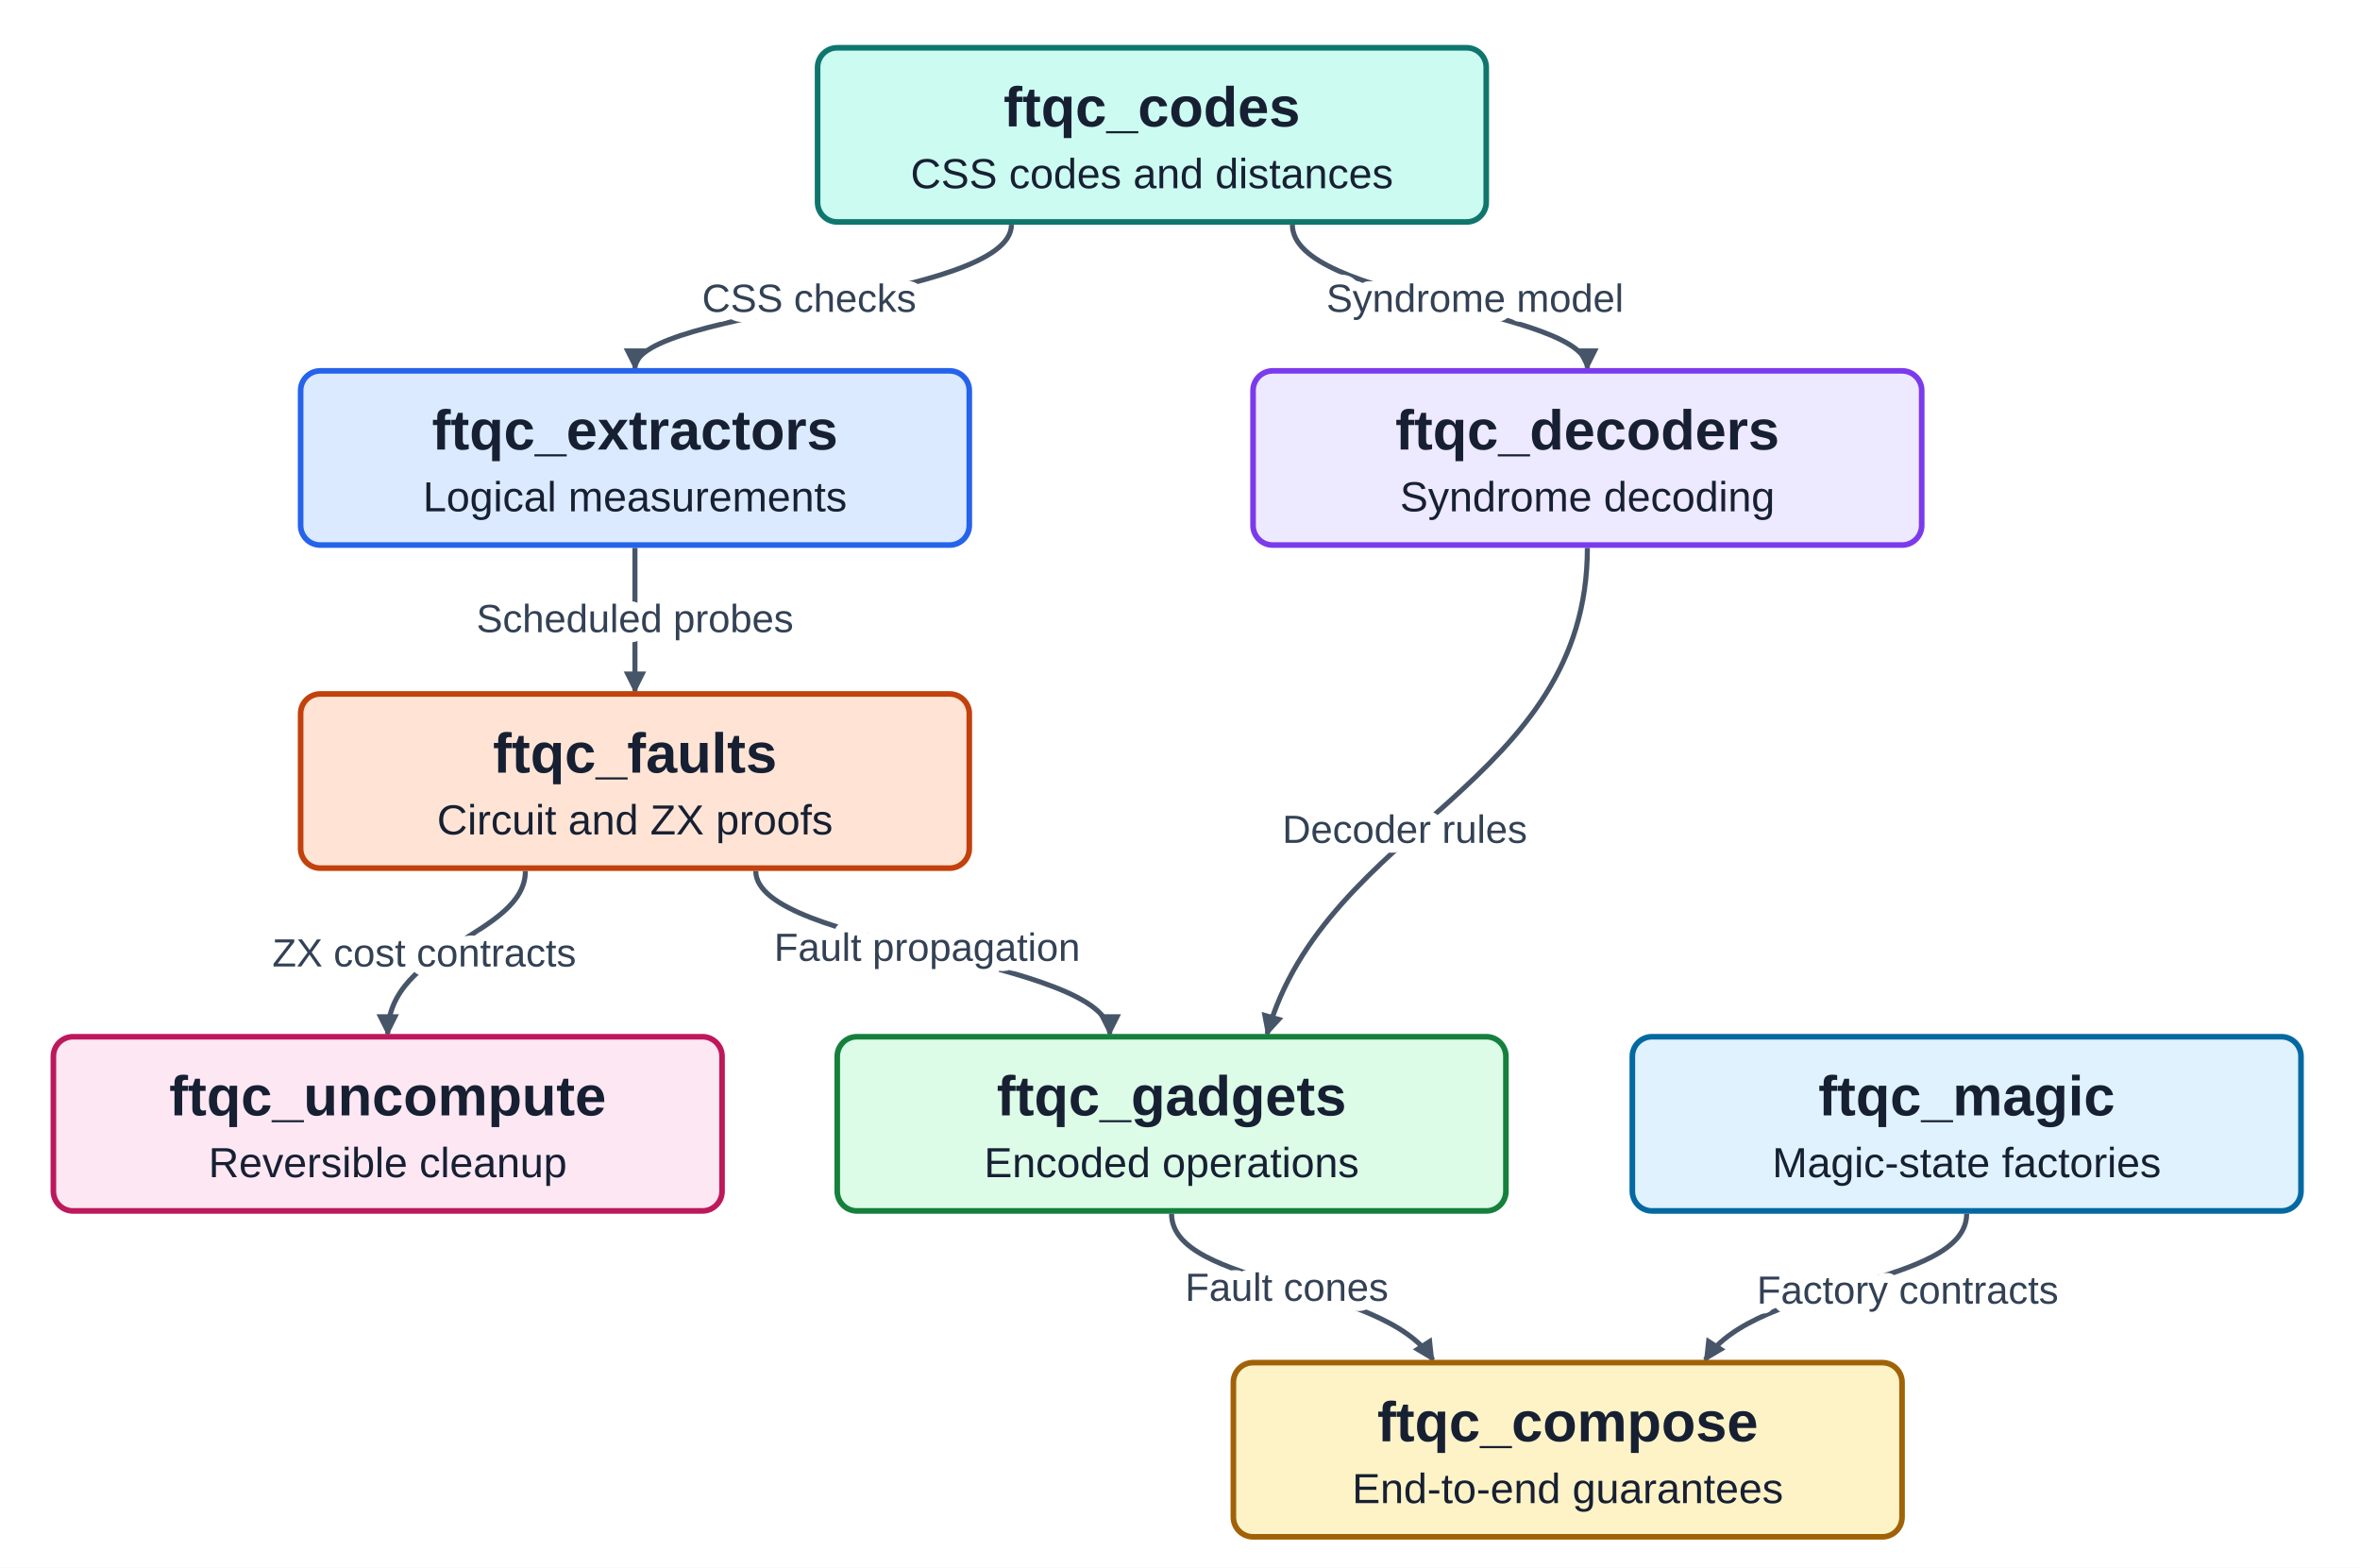
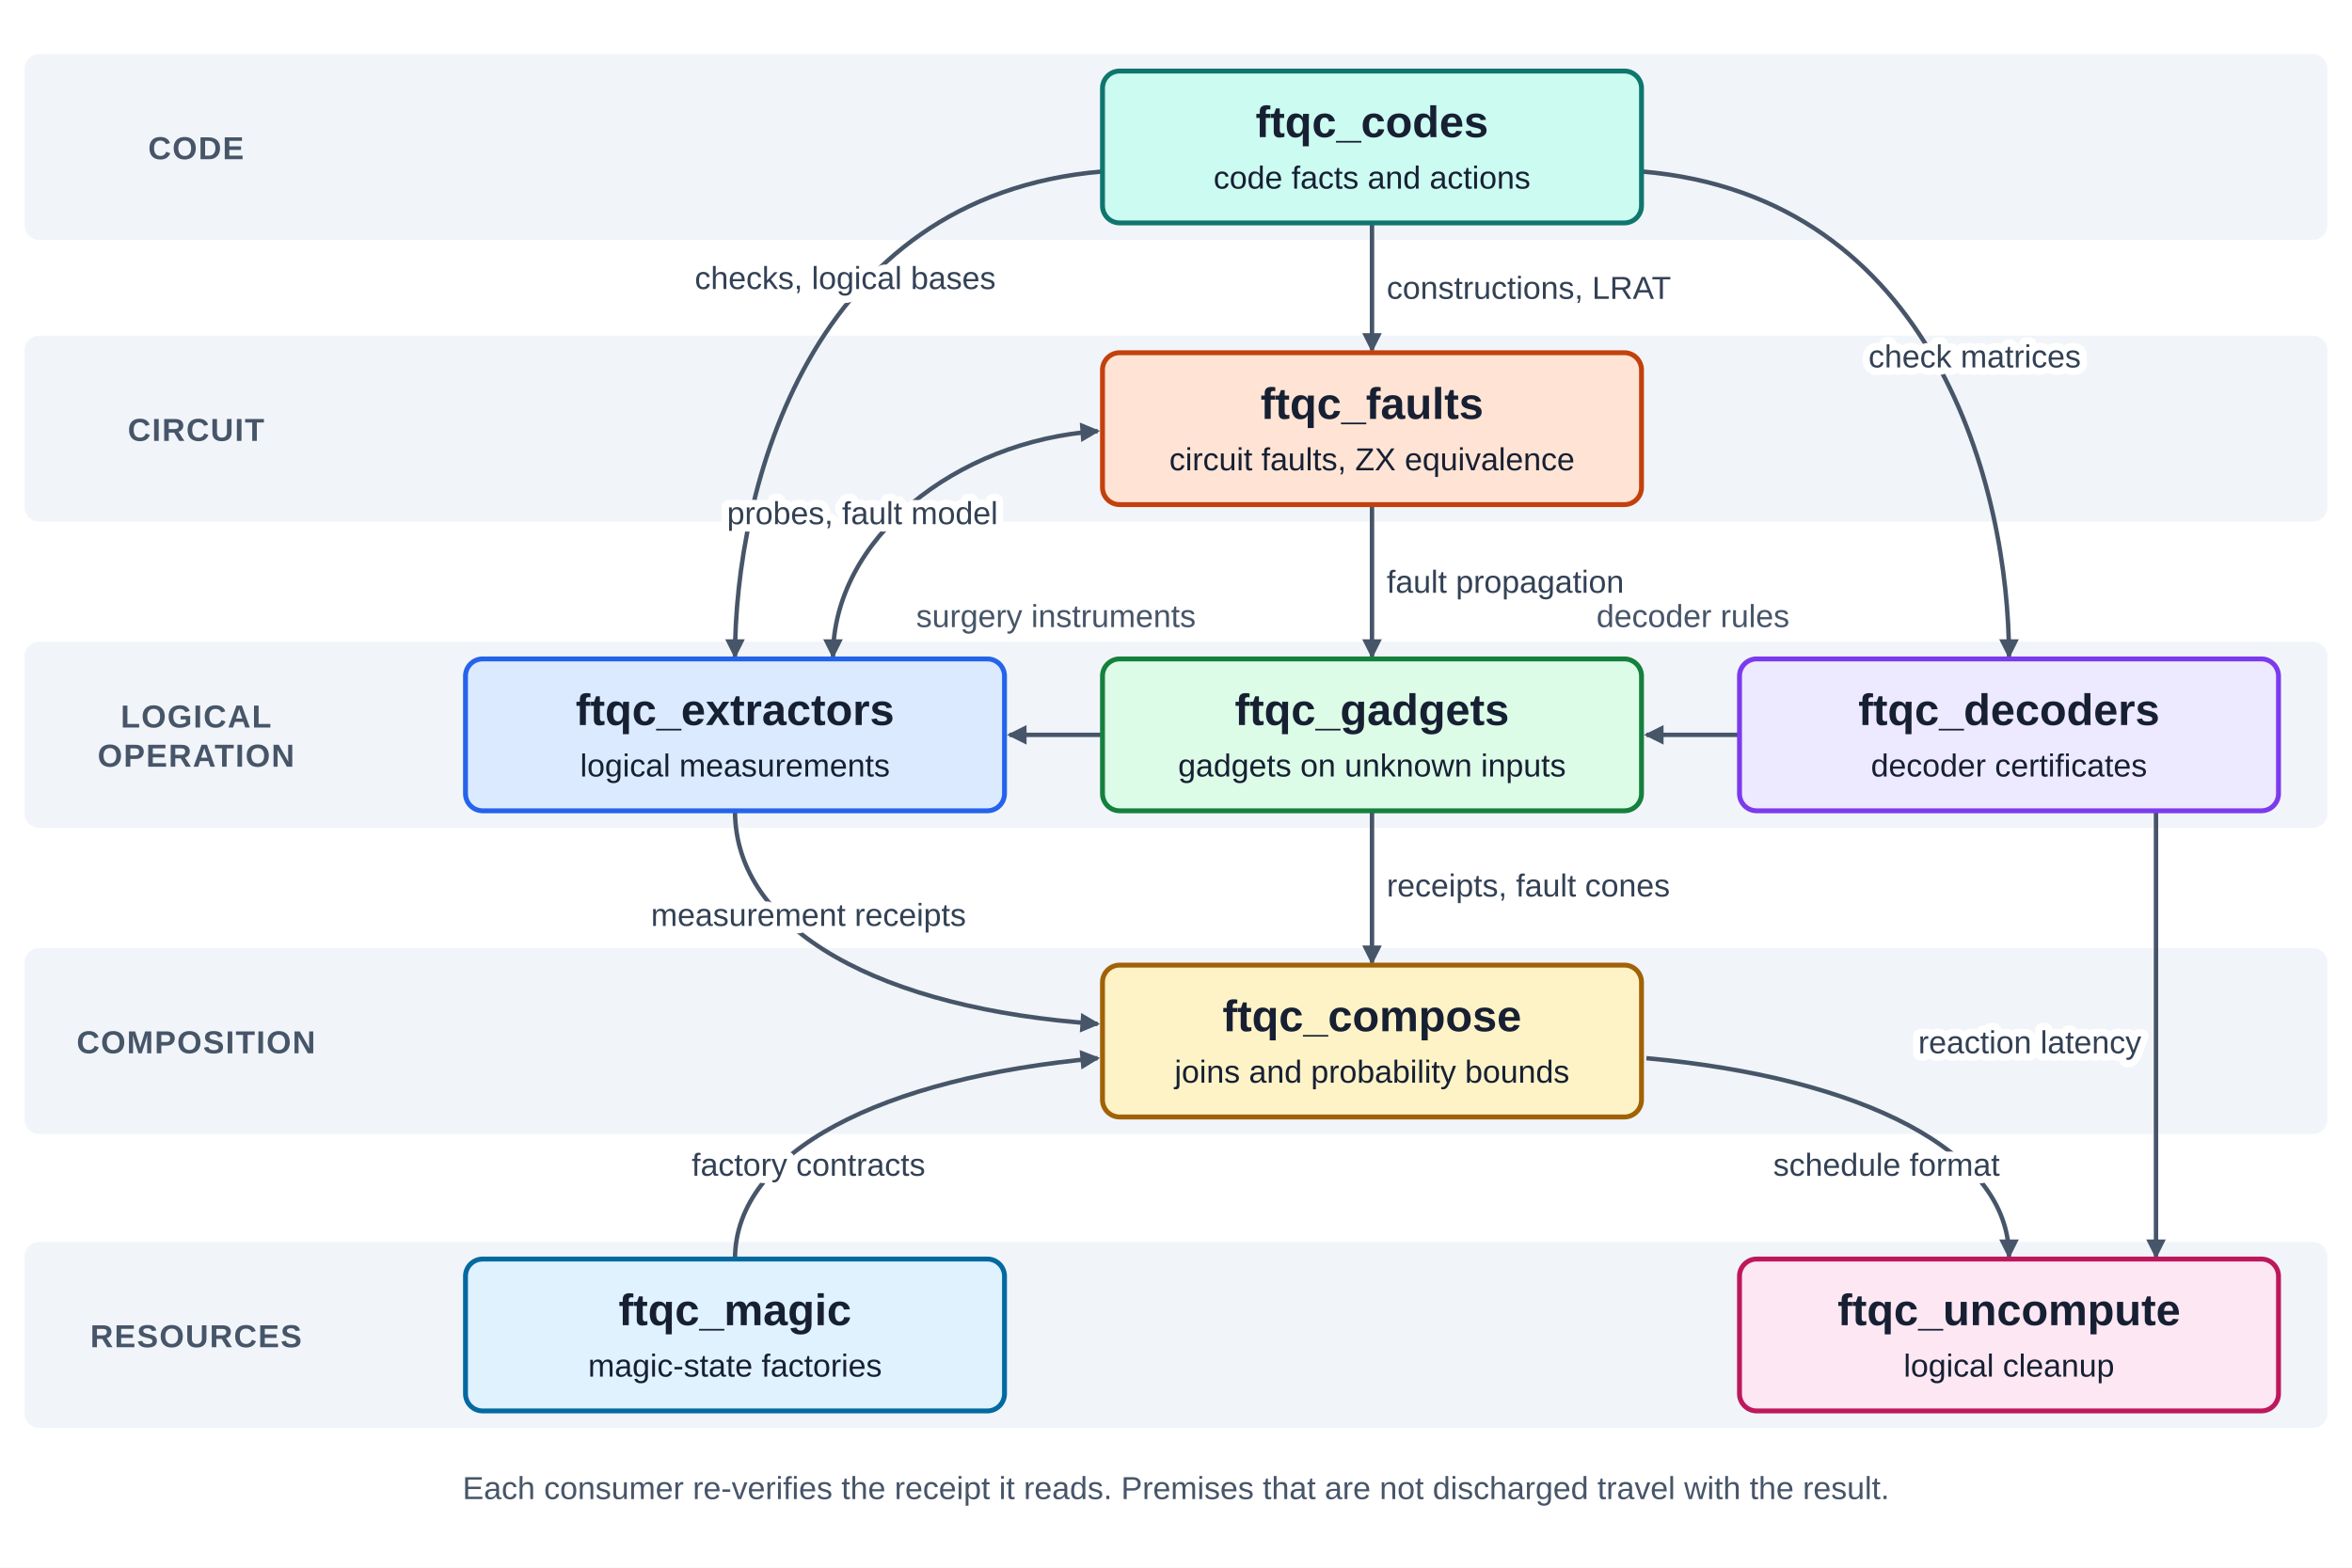
- <svg xmlns="http://www.w3.org/2000/svg" width="840" height="558" viewBox="0 0 840 558" role="img" aria-labelledby="title desc">
+ <svg xmlns="http://www.w3.org/2000/svg" width="960" height="640" viewBox="0 0 960 640" role="img" aria-labelledby="title desc">
  <style>
    svg { font-family: Arial, Helvetica, sans-serif; text-anchor: middle; }
    .canvas { fill: #fff; }
+     .band { fill: #f1f5f9; }
+     .tier { font-size: 13px; fill: #475569; font-weight: bold; letter-spacing: 0.5px; }
    .edges { fill: none; stroke: #475569; stroke-width: 1.8; }
    .tip { fill: #475569; }
-     .labels { font-size: 14px; fill: #334155; stroke: #fff; stroke-width: 7px; stroke-linejoin: round; paint-order: stroke; }
+     .labels { font-size: 13px; fill: #334155; stroke: #fff; stroke-width: 6px; stroke-linejoin: round; paint-order: stroke; }
+     .note { font-size: 13px; fill: #475569; }
    .node rect { stroke-width: 2; rx: 7px; }
-     .node text { fill: #172033; font-size: 15px; }
-     .node .name { font-size: 20px; font-weight: bold; }
+     .node text { fill: #172033; font-size: 13px; }
+     .node .name { font-size: 18px; font-weight: bold; }
    @media (prefers-color-scheme: dark) {
      .canvas { fill: #0d1117; }
+       .band { fill: #161b22; }
+       .tier, .note { fill: #aebac8; }
      .edges { stroke: #aebac8; }
      .tip { fill: #aebac8; }
      .labels { fill: #dae2ed; stroke: #0d1117; }
    }
  </style>
  <defs>
    <marker id="arrow" markerWidth="8" markerHeight="8" refX="7" refY="4" orient="auto" markerUnits="userSpaceOnUse">
      <path class="tip" d="M0 0 L8 4 L0 8 Z" />
    </marker>
+     <marker id="arrow-start" markerWidth="8" markerHeight="8" refX="1" refY="4" orient="auto" markerUnits="userSpaceOnUse">
+       <path class="tip" d="M8 0 L0 4 L8 8 Z" />
+     </marker>
  </defs>
-   <rect class="canvas" width="840" height="558" />
+   <rect class="canvas" width="960" height="640" />
+   <rect class="band" x="10" y="22" width="940" height="76" rx="6" />
+   <rect class="band" x="10" y="137" width="940" height="76" rx="6" />
+   <rect class="band" x="10" y="262" width="940" height="76" rx="6" />
+   <rect class="band" x="10" y="387" width="940" height="76" rx="6" />
+   <rect class="band" x="10" y="507" width="940" height="76" rx="6" />
+   <g class="tier">
+     <text x="80" y="65">CODE</text>
+     <text x="80" y="180">CIRCUIT</text>
+     <text x="80" y="297">LOGICAL</text>
+     <text x="80" y="313">OPERATION</text>
+     <text x="80" y="430">COMPOSITION</text>
+     <text x="80" y="550">RESOURCES</text>
+   </g>
  <g class="edges" marker-end="url(#arrow)">
-     <path d="M360 80 C360 107 226 110 226 131" />
-     <path d="M460 80 C460 107 565 110 565 131" />
-     <path d="M226 195 V246" />
-     <path d="M187 310 C187 333 138 337 138 368" />
-     <path d="M269 310 C269 337 395 341 395 368" />
-     <path d="M565 195 C565 279 472 294 451 368" />
-     <path d="M417 432 C417 458 492 456 510 484" />
-     <path d="M700 432 C700 458 625 456 607 484" />
+     <path d="M560 91 V143" />
+     <path d="M450 70 C330 80 300 200 300 268" />
+     <path d="M670 70 C790 80 820 200 820 268" />
+     <path d="M560 206 V268" />
+     <path d="M710 300 H672" />
+     <path d="M450 300 H412" />
+     <path d="M560 331 V393" />
+     <path d="M300 331 C300 380 360 412 448 418" />
+     <path d="M300 514 C300 470 360 440 448 432" />
+     <path d="M672 432 C760 440 820 470 820 513" />
+     <path d="M880 331 V513" />
  </g>
+   <path class="edges" marker-start="url(#arrow-start)" marker-end="url(#arrow)" d="M340 268 C340 220 390 180 448 176" />
  <g class="labels">
-     <text x="288" y="111">CSS checks</text>
-     <text x="525" y="111">Syndrome model</text>
-     <text x="226" y="225">Scheduled probes</text>
-     <text x="151" y="344">ZX cost contracts</text>
-     <text x="330" y="342">Fault propagation</text>
-     <text x="500" y="300">Decoder rules</text>
-     <text x="458" y="463">Fault cones</text>
-     <text x="679" y="464">Factory contracts</text>
+     <text x="566" y="122" text-anchor="start">constructions, LRAT</text>
+     <text x="345" y="118">checks, logical bases</text>
+     <text x="806" y="150">check matrices</text>
+     <text x="352" y="214">probes, fault model</text>
+     <text x="566" y="242" text-anchor="start">fault propagation</text>
+     <text x="566" y="366" text-anchor="start">receipts, fault cones</text>
+     <text x="330" y="378">measurement receipts</text>
+     <text x="330" y="480">factory contracts</text>
+     <text x="770" y="480">schedule format</text>
+     <text x="874" y="430" text-anchor="end">reaction latency</text>
  </g>
-   <g class="node" transform="translate(410 48)">
-     <rect x="-119" y="-31" width="238" height="62" fill="#CCFBF1" stroke="#0F766E" />
-     <text class="name" y="-3">ftqc_codes</text>
-     <text y="19">CSS codes and distances</text>
+   <g class="note">
+     <text x="691" y="256">decoder rules</text>
+     <text x="431" y="256">surgery instruments</text>
+     <text x="480" y="612">Each consumer re-verifies the receipt it reads. Premises that are not discharged travel with the result.</text>
  </g>
-   <g class="node" transform="translate(226 163)">
-     <rect x="-119" y="-31" width="238" height="62" fill="#DBEAFE" stroke="#2563EB" />
-     <text class="name" y="-3">ftqc_extractors</text>
-     <text y="19">Logical measurements</text>
+   <g class="node" transform="translate(560 60)">
+     <rect x="-110" y="-31" width="220" height="62" fill="#CCFBF1" stroke="#0F766E" />
+     <text class="name" y="-4">ftqc_codes</text>
+     <text y="17">code facts and actions</text>
  </g>
-   <g class="node" transform="translate(565 163)">
-     <rect x="-119" y="-31" width="238" height="62" fill="#EDE9FE" stroke="#7C3AED" />
-     <text class="name" y="-3">ftqc_decoders</text>
-     <text y="19">Syndrome decoding</text>
+   <g class="node" transform="translate(560 175)">
+     <rect x="-110" y="-31" width="220" height="62" fill="#FFE4D5" stroke="#C2410C" />
+     <text class="name" y="-4">ftqc_faults</text>
+     <text y="17">circuit faults, ZX equivalence</text>
  </g>
-   <g class="node" transform="translate(226 278)">
-     <rect x="-119" y="-31" width="238" height="62" fill="#FFE4D5" stroke="#C2410C" />
-     <text class="name" y="-3">ftqc_faults</text>
-     <text y="19">Circuit and ZX proofs</text>
+   <g class="node" transform="translate(300 300)">
+     <rect x="-110" y="-31" width="220" height="62" fill="#DBEAFE" stroke="#2563EB" />
+     <text class="name" y="-4">ftqc_extractors</text>
+     <text y="17">logical measurements</text>
  </g>
-   <g class="node" transform="translate(138 400)">
-     <rect x="-119" y="-31" width="238" height="62" fill="#FCE7F3" stroke="#BE185D" />
-     <text class="name" y="-3">ftqc_uncompute</text>
-     <text y="19">Reversible cleanup</text>
+   <g class="node" transform="translate(560 300)">
+     <rect x="-110" y="-31" width="220" height="62" fill="#DCFCE7" stroke="#15803D" />
+     <text class="name" y="-4">ftqc_gadgets</text>
+     <text y="17">gadgets on unknown inputs</text>
  </g>
-   <g class="node" transform="translate(417 400)">
-     <rect x="-119" y="-31" width="238" height="62" fill="#DCFCE7" stroke="#15803D" />
-     <text class="name" y="-3">ftqc_gadgets</text>
-     <text y="19">Encoded operations</text>
+   <g class="node" transform="translate(820 300)">
+     <rect x="-110" y="-31" width="220" height="62" fill="#EDE9FE" stroke="#7C3AED" />
+     <text class="name" y="-4">ftqc_decoders</text>
+     <text y="17">decoder certificates</text>
  </g>
-   <g class="node" transform="translate(700 400)">
-     <rect x="-119" y="-31" width="238" height="62" fill="#E0F2FE" stroke="#0369A1" />
-     <text class="name" y="-3">ftqc_magic</text>
-     <text y="19">Magic-state factories</text>
+   <g class="node" transform="translate(560 425)">
+     <rect x="-110" y="-31" width="220" height="62" fill="#FEF3C7" stroke="#A16207" />
+     <text class="name" y="-4">ftqc_compose</text>
+     <text y="17">joins and probability bounds</text>
  </g>
-   <g class="node" transform="translate(558 516)">
-     <rect x="-119" y="-31" width="238" height="62" fill="#FEF3C7" stroke="#A16207" />
-     <text class="name" y="-3">ftqc_compose</text>
-     <text y="19">End-to-end guarantees</text>
+   <g class="node" transform="translate(300 545)">
+     <rect x="-110" y="-31" width="220" height="62" fill="#E0F2FE" stroke="#0369A1" />
+     <text class="name" y="-4">ftqc_magic</text>
+     <text y="17">magic-state factories</text>
+   </g>
+   <g class="node" transform="translate(820 545)">
+     <rect x="-110" y="-31" width="220" height="62" fill="#FCE7F3" stroke="#BE185D" />
+     <text class="name" y="-4">ftqc_uncompute</text>
+     <text y="17">logical cleanup</text>
  </g>
</svg>
